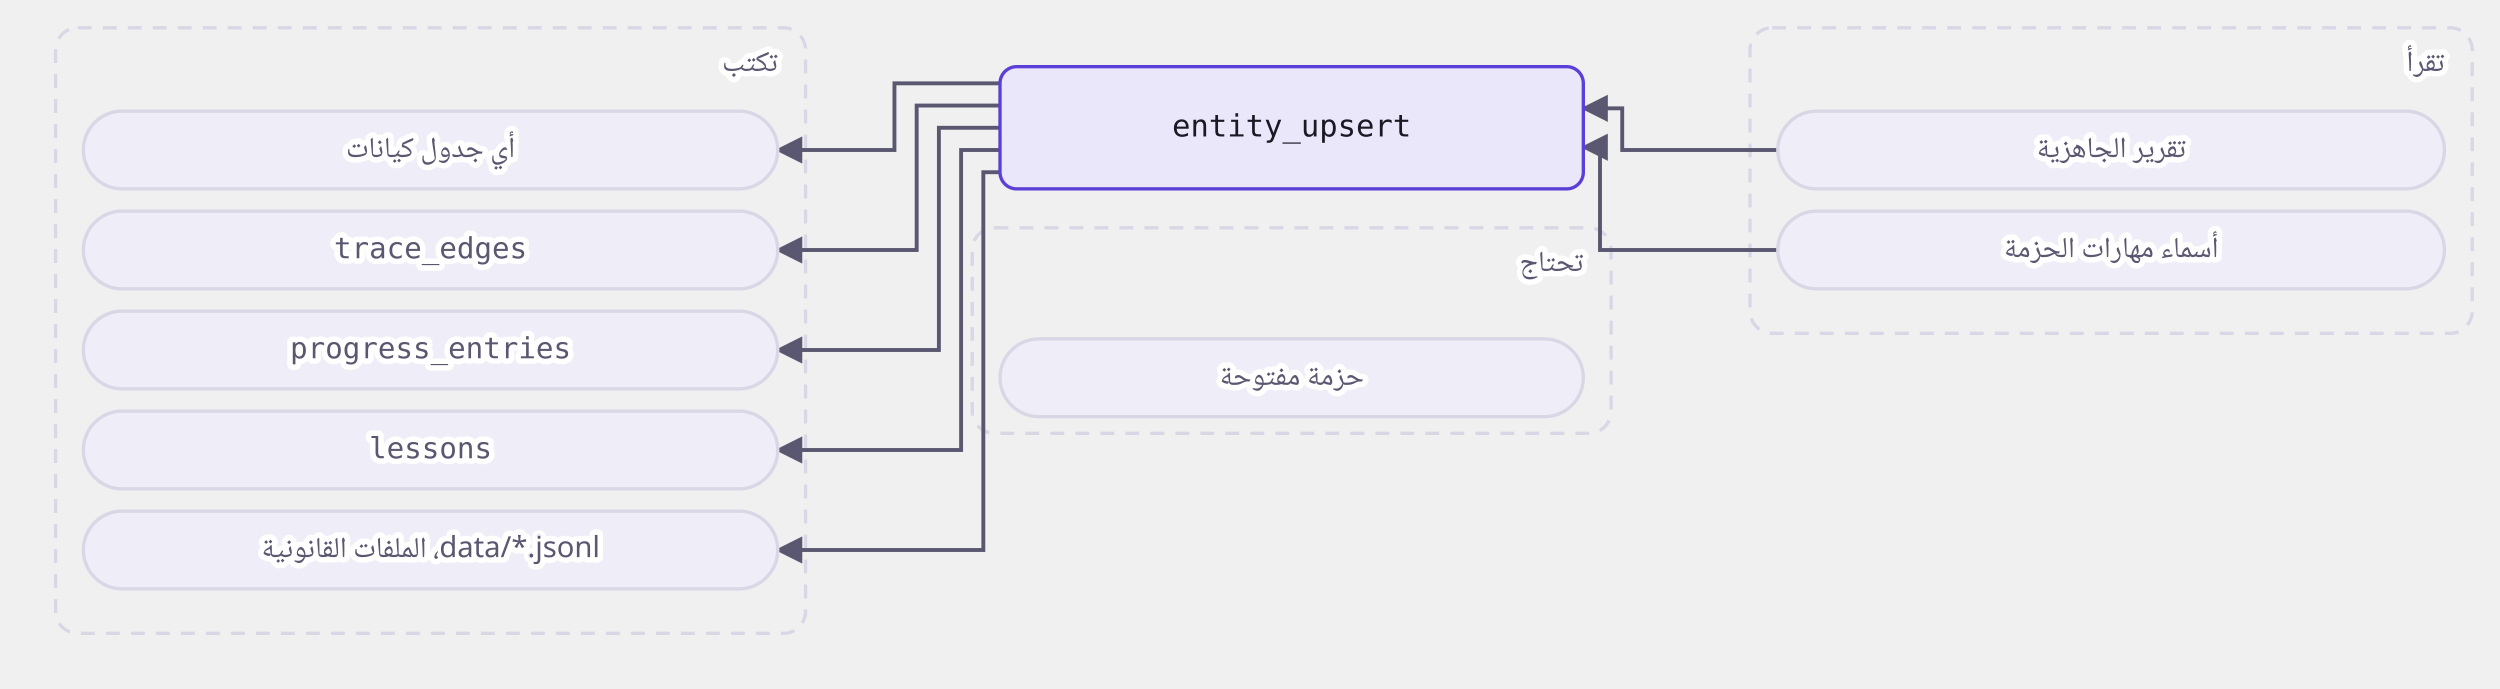
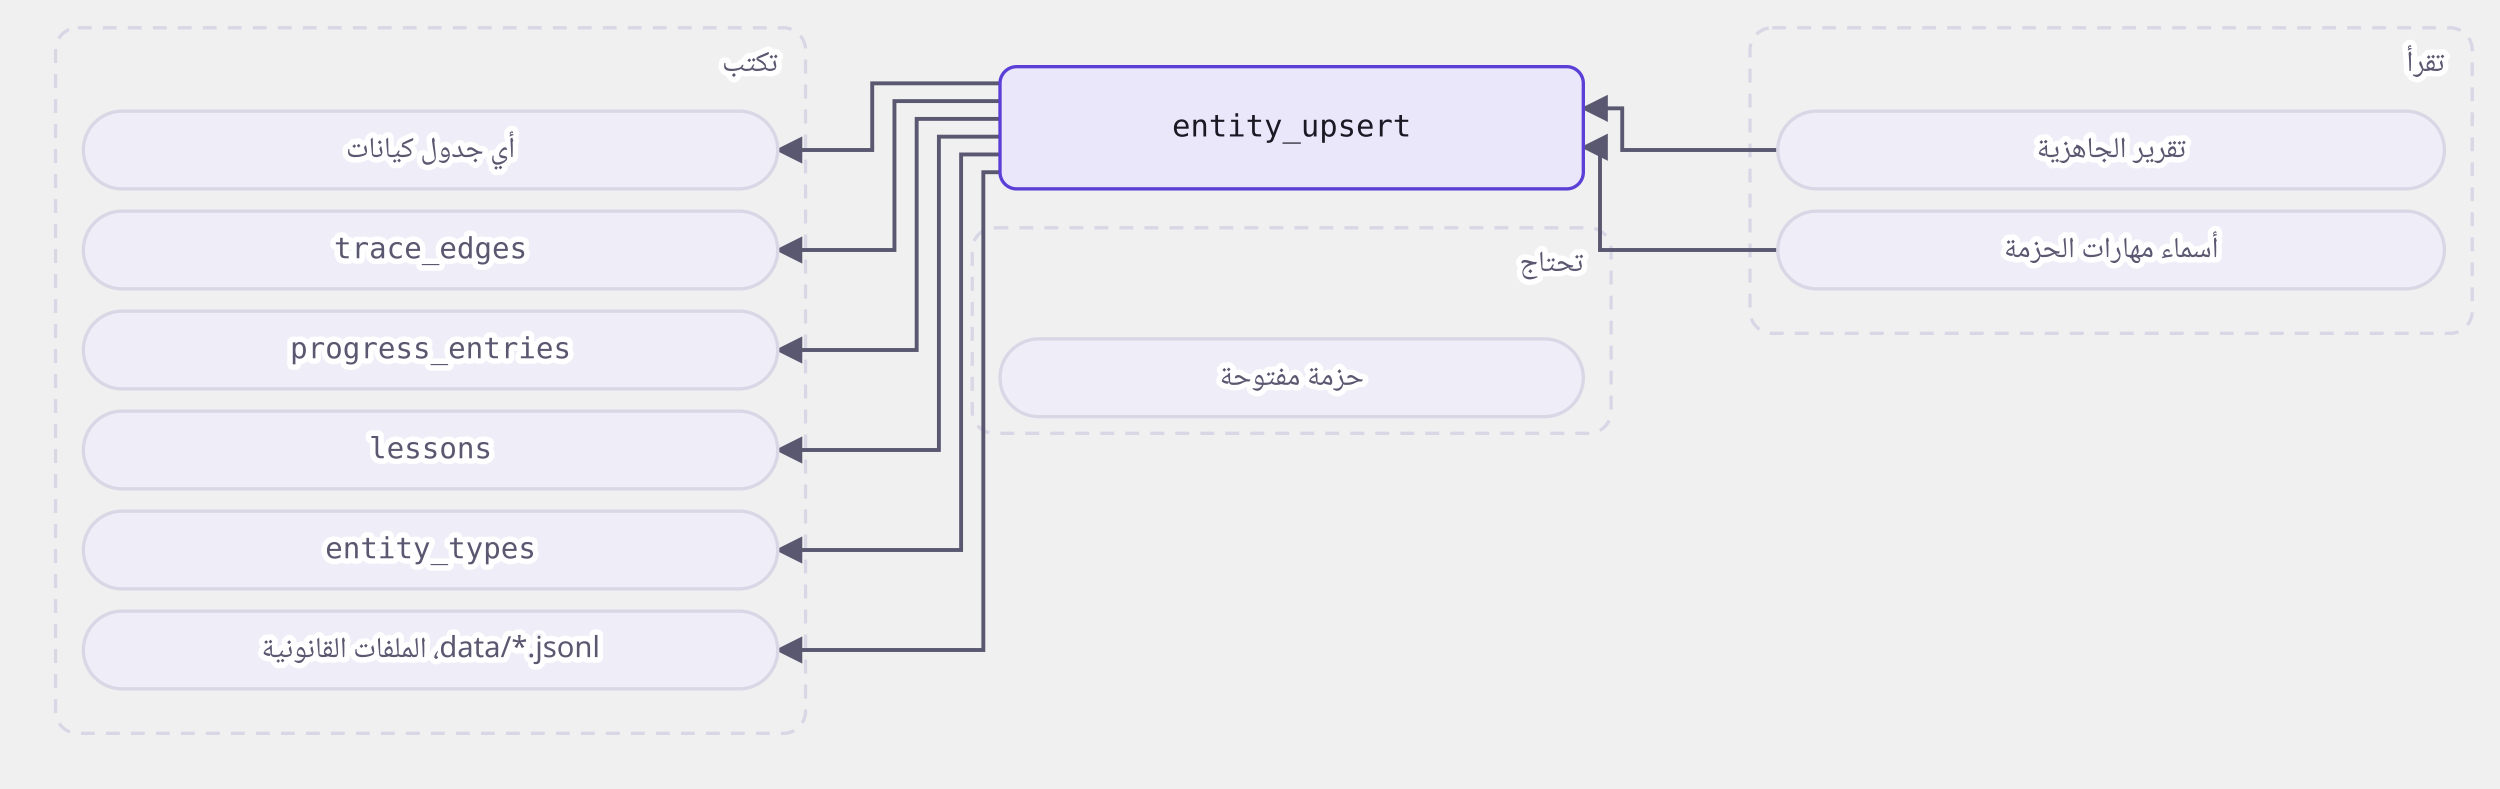
- <svg xmlns="http://www.w3.org/2000/svg" class="dia" lang="ar" viewBox="0 0 900 248" width="900" height="248" role="img" aria-label="ما تحتاجه الأداة قبل أن تعمل، وما تقرأه، وما تكتبه. كل ادّعاء مثبَّت بسطر من الخادم.">
+ <svg xmlns="http://www.w3.org/2000/svg" class="dia" lang="ar" viewBox="0 0 900 284" width="900" height="284" role="img" aria-label="ما تحتاجه الأداة قبل أن تعمل، وما تقرأه، وما تكتبه. كل ادّعاء مثبَّت بسطر من الخادم.">
  <style>svg{font-family:"Noto Naskh Arabic", "Segoe UI", Tahoma, serif;color:#1b1a24;direction:rtl}text{fill:currentColor}.box{fill:#efedf7;stroke:#d9d6e6;stroke-width:1.2}.box.acc{fill:#ebe7fb;stroke:#5b3fd6}.box.good{fill:#e0efe6;stroke:#1f8a4c}.box.bad{fill:#f8e7e7;stroke:#c23b36}.box.warn{fill:#f3ebdd;stroke:#a8700f}.box.frame{fill:none;stroke:#d9d6e6;stroke-dasharray:5 4}.frame .lbl{fill:#5a5770}.edge{fill:none;stroke:#5a5770;stroke-width:1.4}.edge.acc{stroke:#5b3fd6;stroke-width:1.8}.edge.loop{stroke-dasharray:4 3}.lbl{font-size:12px}.lbl.small{font-size:10.5px;fill:#5a5770;paint-order:stroke fill;stroke:#ffffff;stroke-width:4px;stroke-linejoin:round}.lbl.strong{font-weight:600;font-size:13px}.num{font-family:Consolas, Menlo, monospace;font-size:11px;direction:ltr;unicode-bidi:isolate}.arrow{fill:#5a5770}.arrow.acc{fill:#5b3fd6}</style>
  <defs>
    <marker id="ar-fx-entity_upsert-ar" viewBox="0 0 10 10" refX="9" refY="5" markerWidth="7" markerHeight="7" orient="auto-start-reverse">
      <path d="M0 0L10 5L0 10z" class="arrow" />
    </marker>
    <marker id="ara-fx-entity_upsert-ar" viewBox="0 0 10 10" refX="9" refY="5" markerWidth="7" markerHeight="7" orient="auto-start-reverse">
      <path d="M0 0L10 5L0 10z" class="arrow acc" />
    </marker>
  </defs>
  <g class="frame">
    <rect class="box frame" x="630.0" y="10" width="260" height="110" rx="8" />
    <text class="lbl small" x="880.0" y="23.0" text-anchor="start" dominant-baseline="middle">تقرأ</text>
  </g>
  <g class="frame">
-     <rect class="box frame" x="20.0" y="10" width="270" height="218" rx="8" />
+     <rect class="box frame" x="20.0" y="10" width="270" height="254" rx="8" />
    <text class="lbl small" x="280.0" y="23.0" text-anchor="start" dominant-baseline="middle">تكتب</text>
  </g>
  <g class="frame">
    <rect class="box frame" x="350.0" y="82" width="230" height="74" rx="8" />
    <text class="lbl small" x="570.0" y="95.0" text-anchor="start" dominant-baseline="middle">تحتاج</text>
  </g>
  <path class="edge  draw" marker-end="url(#ar-fx-entity_upsert-ar)" d="M640.0 54.0 L584.0 54.0 L584.0 39.0 L570.0 39.0" />
  <path class="edge  draw" marker-end="url(#ar-fx-entity_upsert-ar)" d="M640.0 90.0 L576.0 90.0 L576.0 53.0 L570.0 53.0" />
-   <path class="edge  draw" marker-end="url(#ar-fx-entity_upsert-ar)" d="M360.0 30.0 L322.0 30.0 L322.0 54.0 L280.0 54.0" />
-   <path class="edge  draw" marker-end="url(#ar-fx-entity_upsert-ar)" d="M360.0 38.0 L330.0 38.0 L330.0 90.0 L280.0 90.0" />
-   <path class="edge  draw" marker-end="url(#ar-fx-entity_upsert-ar)" d="M360.0 46.0 L338.0 46.0 L338.0 126.0 L280.0 126.0" />
-   <path class="edge  draw" marker-end="url(#ar-fx-entity_upsert-ar)" d="M360.0 54.0 L346.0 54.0 L346.0 162.0 L280.0 162.0" />
-   <path class="edge  draw" marker-end="url(#ar-fx-entity_upsert-ar)" d="M360.0 62.0 L354.0 62.0 L354.0 198.0 L280.0 198.0" />
+   <path class="edge  draw" marker-end="url(#ar-fx-entity_upsert-ar)" d="M360.0 30.0 L314.0 30.0 L314.0 54.0 L280.0 54.0" />
+   <path class="edge  draw" marker-end="url(#ar-fx-entity_upsert-ar)" d="M360.0 36.4 L322.0 36.4 L322.0 90.0 L280.0 90.0" />
+   <path class="edge  draw" marker-end="url(#ar-fx-entity_upsert-ar)" d="M360.0 42.8 L330.0 42.8 L330.0 126.0 L280.0 126.0" />
+   <path class="edge  draw" marker-end="url(#ar-fx-entity_upsert-ar)" d="M360.0 49.2 L338.0 49.2 L338.0 162.0 L280.0 162.0" />
+   <path class="edge  draw" marker-end="url(#ar-fx-entity_upsert-ar)" d="M360.0 55.6 L346.0 55.6 L346.0 198.0 L280.0 198.0" />
+   <path class="edge  draw" marker-end="url(#ar-fx-entity_upsert-ar)" d="M360.0 62.0 L354.0 62.0 L354.0 234.0 L280.0 234.0" />
  <g data-key="l0">
    <rect class="box pill" x="640.0" y="40" width="240" height="28" rx="14.0" />
    <text class="lbl small" x="760.0" y="54.0" text-anchor="middle" dominant-baseline="middle">تقرير الجاهزية</text>
  </g>
  <g data-key="l1">
    <rect class="box pill" x="640.0" y="76" width="240" height="28" rx="14.0" />
    <text class="lbl small" x="760.0" y="90.0" text-anchor="middle" dominant-baseline="middle">أسماء مهارات الحزمة</text>
  </g>
  <g data-key="r0">
    <rect class="box pill" x="30.0" y="40" width="250" height="28" rx="14.0" />
    <text class="lbl small" x="155.0" y="54.0" text-anchor="middle" dominant-baseline="middle">أي جدول كيانات</text>
  </g>
  <g data-key="r1">
    <rect class="box pill" x="30.0" y="76" width="250" height="28" rx="14.0" />
    <text class="lbl num small" x="155.0" y="90.0" text-anchor="middle" dominant-baseline="middle" style="direction:ltr;unicode-bidi:isolate">⁦trace_edges⁩</text>
  </g>
  <g data-key="r2">
    <rect class="box pill" x="30.0" y="112" width="250" height="28" rx="14.0" />
    <text class="lbl num small" x="155.0" y="126.0" text-anchor="middle" dominant-baseline="middle" style="direction:ltr;unicode-bidi:isolate">⁦progress_entries⁩</text>
  </g>
  <g data-key="r3">
    <rect class="box pill" x="30.0" y="148" width="250" height="28" rx="14.0" />
    <text class="lbl num small" x="155.0" y="162.0" text-anchor="middle" dominant-baseline="middle" style="direction:ltr;unicode-bidi:isolate">⁦lessons⁩</text>
  </g>
  <g data-key="r4">
    <rect class="box pill" x="30.0" y="184" width="250" height="28" rx="14.0" />
-     <text class="lbl small" x="155.0" y="198.0" text-anchor="middle" dominant-baseline="middle">⁦data/*.jsonl⁩، الملفات القانونية</text>
+     <text class="lbl num small" x="155.0" y="198.0" text-anchor="middle" dominant-baseline="middle" style="direction:ltr;unicode-bidi:isolate">⁦entity_types⁩</text>
+   </g>
+   <g data-key="r5">
+     <rect class="box pill" x="30.0" y="220" width="250" height="28" rx="14.0" />
+     <text class="lbl small" x="155.0" y="234.0" text-anchor="middle" dominant-baseline="middle">⁦data/*.jsonl⁩، الملفات القانونية</text>
  </g>
  <g data-key="hub">
    <rect class="box acc strong" x="360.0" y="24" width="210" height="44" rx="6" />
    <text class="lbl num" x="465.0" y="46.0" text-anchor="middle" dominant-baseline="middle" style="direction:ltr;unicode-bidi:isolate">⁦entity_upsert⁩</text>
  </g>
  <g data-key="b0">
    <rect class="box pill" x="360.0" y="122" width="210" height="28" rx="14.0" />
    <text class="lbl small" x="465.0" y="136.0" text-anchor="middle" dominant-baseline="middle">حزمة مفتوحة</text>
  </g>
</svg>
